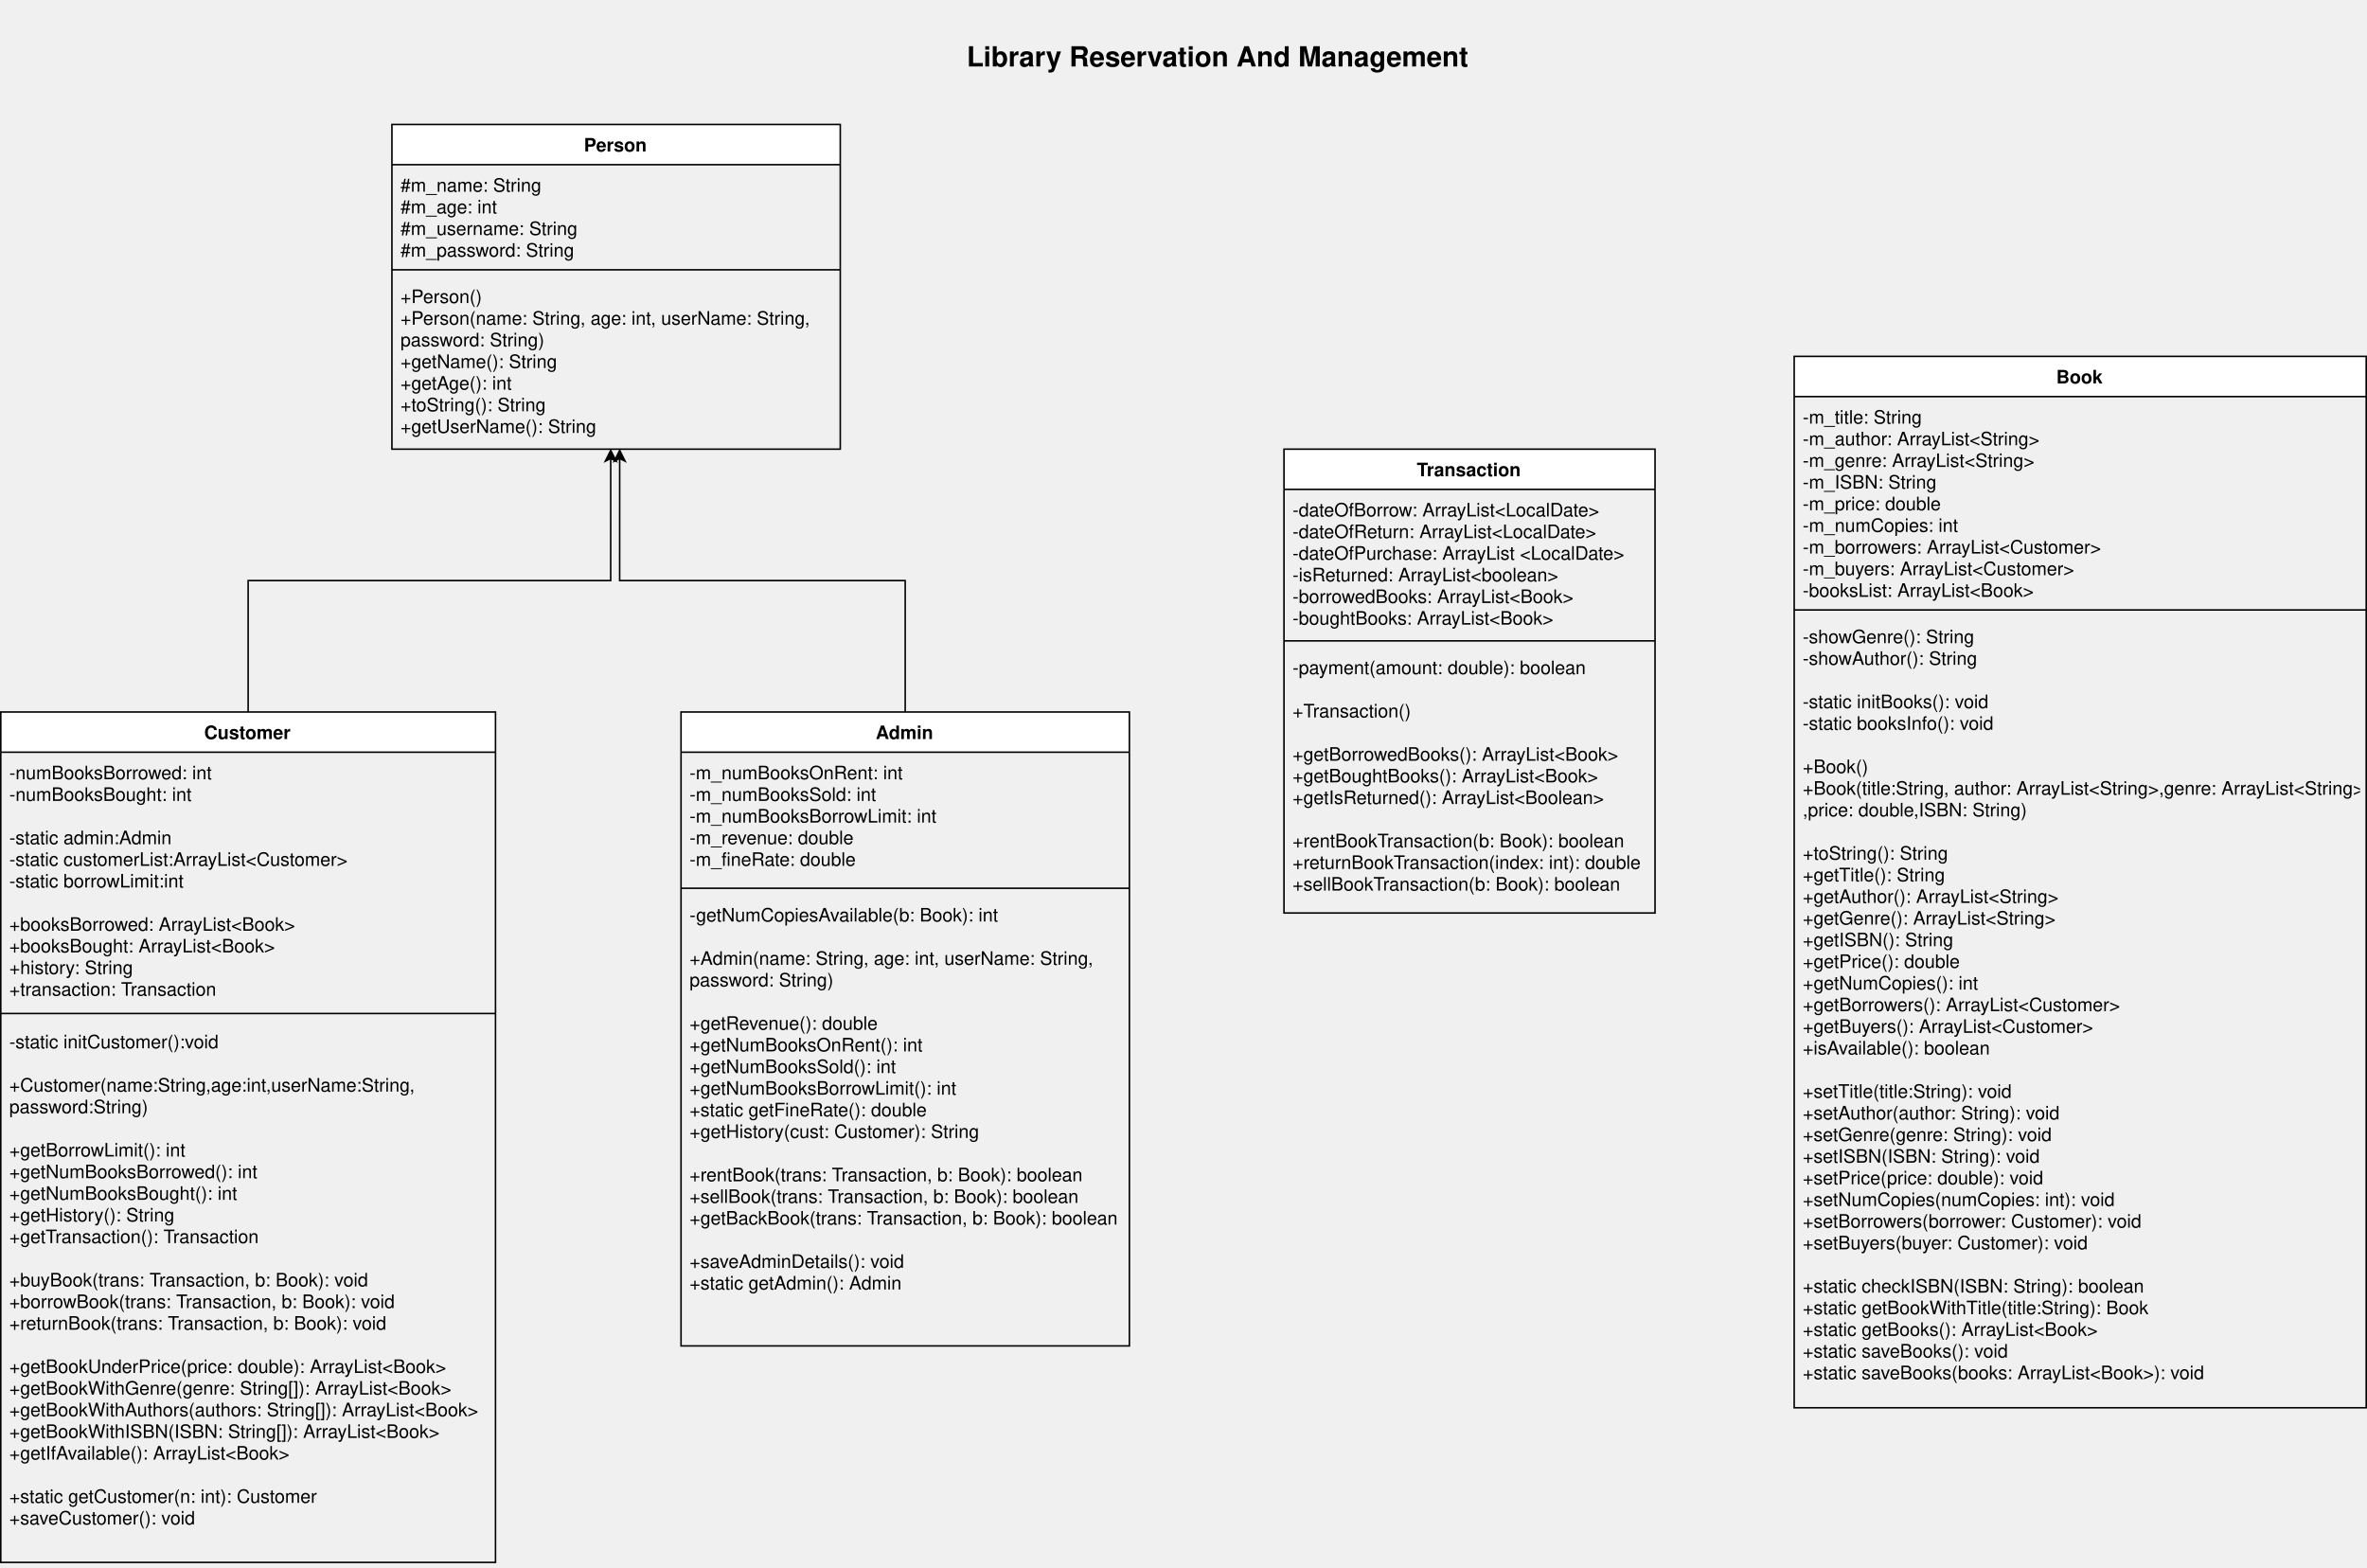
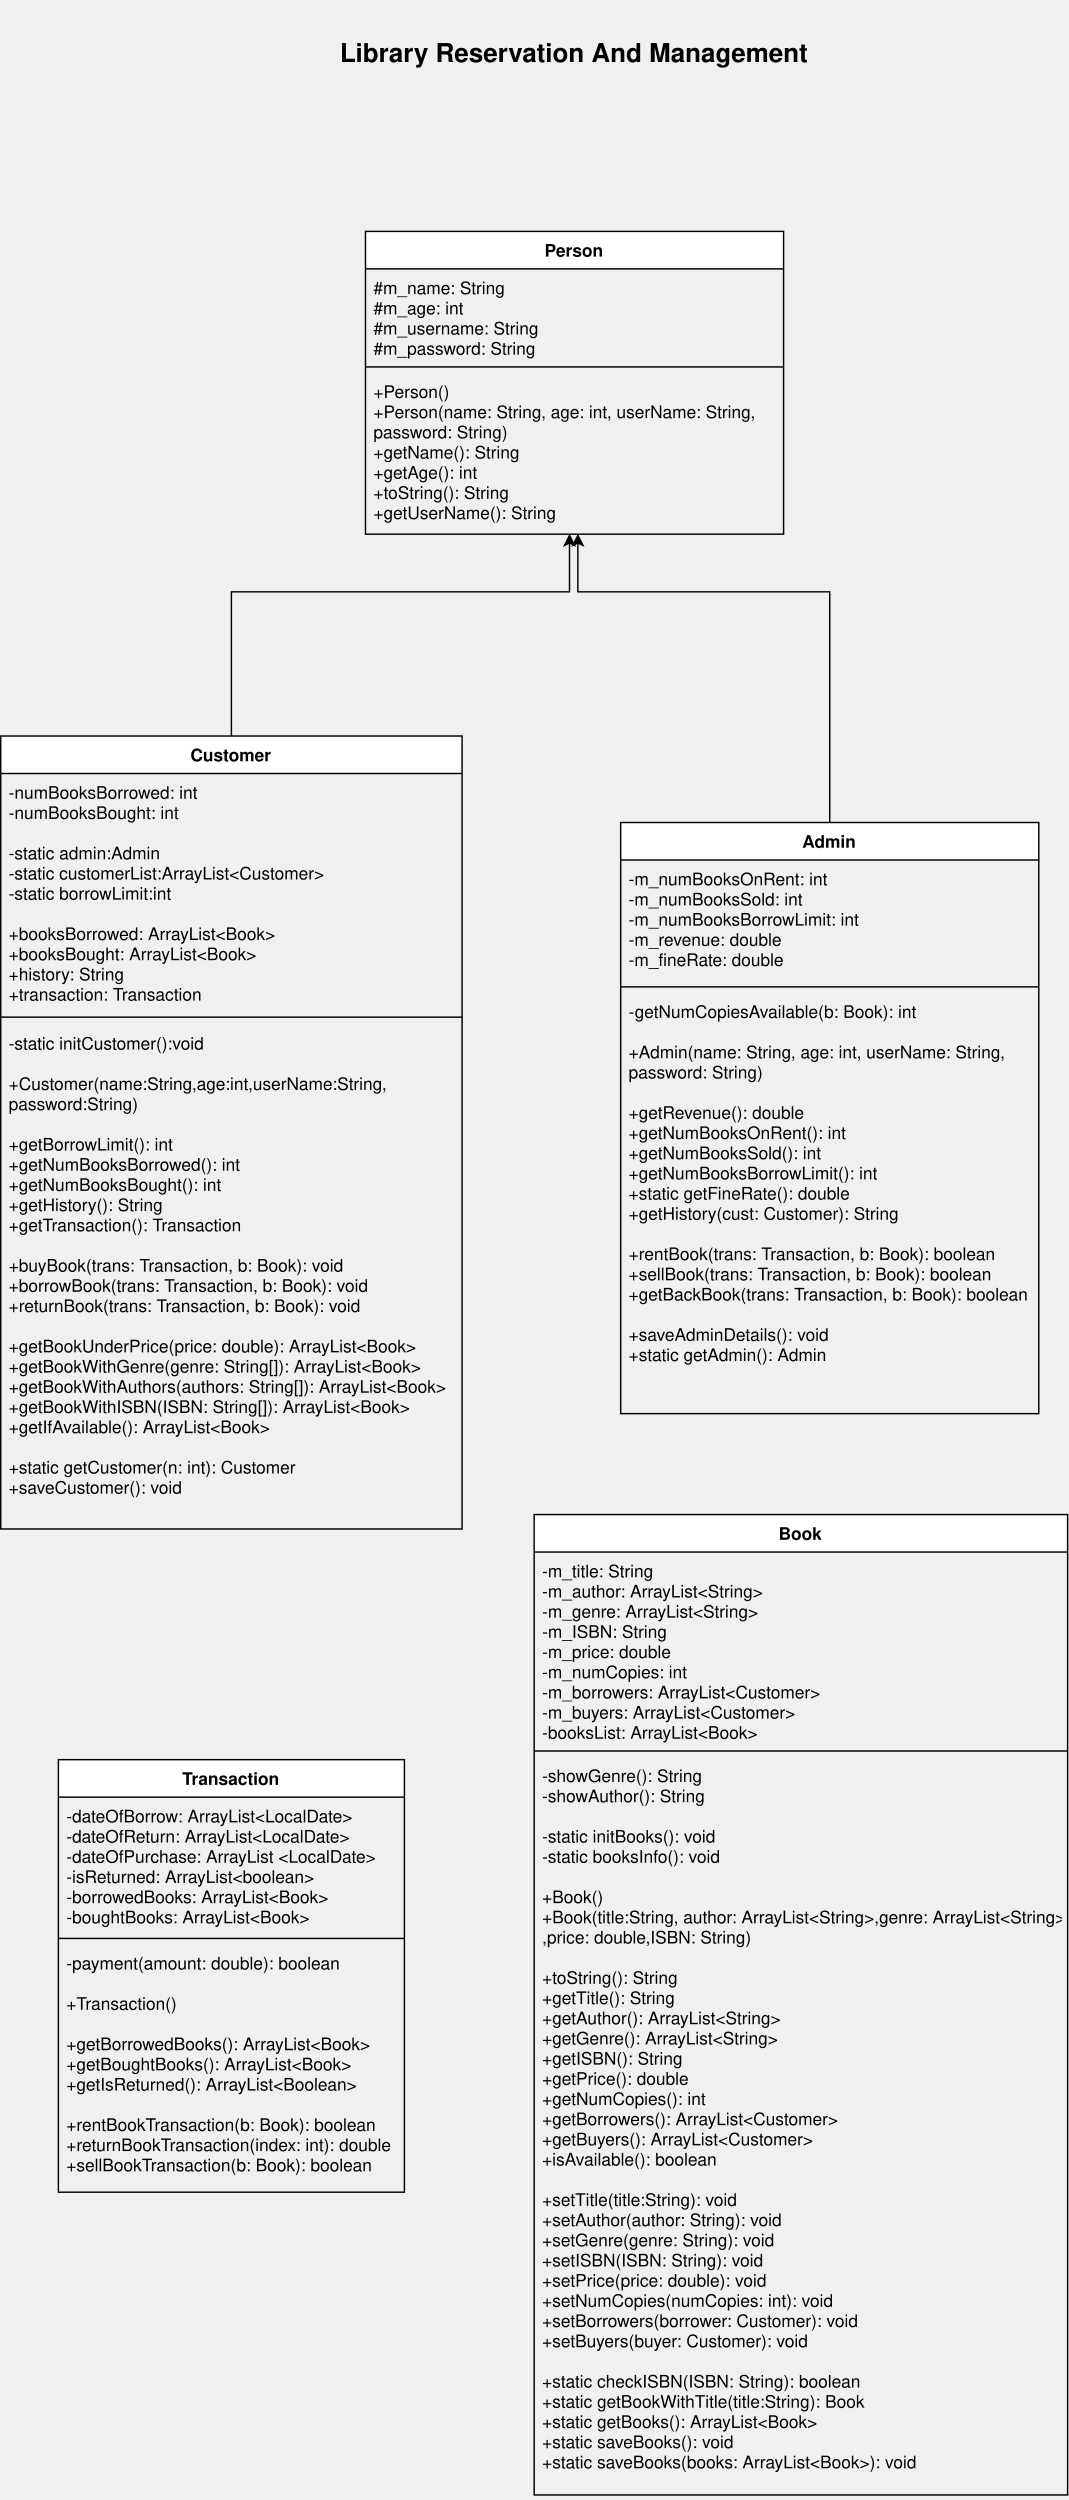
- <svg xmlns="http://www.w3.org/2000/svg" version="1.1" width="1531px" height="1014px" viewBox="-0.5 -0.5 1531 1014" content="&lt;mxfile host=&quot;app.diagrams.net&quot; modified=&quot;2021-07-31T06:14:04.309Z&quot; agent=&quot;5.0 (Windows NT 10.0; Win64; x64) AppleWebKit/537.36 (KHTML, like Gecko) Chrome/91.0.447.164 Safari/537.36 OPR/77.0.405.275&quot; etag=&quot;lp42QQUfABhqOAbSHaWi&quot; version=&quot;14.9.2&quot; type=&quot;github&quot;&gt;&lt;diagram id=&quot;TwtVOzRqLdbqkwflAEbh&quot; name=&quot;Page-1&quot;&gt;7Vxbc9u4Dv41nkkfsmNJvuXRdtJszibbTNxud/elQ1uMzUYSvRTlxP31C150p2TZlU975mimo1oQQFEECOAD2Pacuf92y9B280Bd7PXsvvvWc657tj2xx3AVhL0iDIa2IqwZcRXJSgkL8g1rYl9TI+LiMMfIKfU42eaJKxoEeMVzNMQYfc2zPVMv/9YtWuMSYbFCXpn6mbh8oz9r2E/pv2Ky3sRvtvr6iY9iZk0IN8ilrxmSc9Nz5oxSrn75b3PsibWL10XJva94mkyM4YA3EVhh92W3XAz/GM0e3Nnnp088sC/1KDvkRfqDHzELaaCnzPfxOoSvxPdQAHezZxrwhX5iwT3yyDqA3yuYCGZA2GHGCSzhVD/gdAvU1YZ47j3a00hMN+Ro9RLfzTaUkW8wLPL0mPCYcW0N9ijHsRCSQO4DleEQeB7jNbAKpAf0lmO8RyHXhBX1PLQNyTL5DB+xNQlmlHPqa6byEsfrBV+I3zIkveS3mPqYsz2w6KdO31Ei2v6vtDW8psaU0DYZQ0o2ANIGvE6GTnUMP7Saj1C5XVJ5z3b8LwHy4XYKTxackWDdg2W3HUstAzyX+0Q8JrAWhWdRiNkh+S0Kw1fK3DxPwcpgUbnUPqMveE49CuZ0HVBldsTzCqTY8jz8zCvtLtyiFbzrXvJcD1LKk15tQaIg++zJ7bkhrosDYTOUI46UgYjP2FL4dKmN4Qz+gH7m/V+GvSFMfA73VnoPfwQ743MawLcgIs0Hg/W9YmGBBsOq3Z2HrU1bl1jzJtY1GpzJuByDcRV07BGpO6Xj2KdaJynYB1V5ONXoR6Hw60urpHWnrHXHoGEPLbH3SEPCCRXjM8Vb0PyPUm5T1zE5k24HBt3OVLi4eJfb7jG17BPmYmI5TyIown/8buJNx5zbvWm/u552NfnegsbWmAsNgCKrfLhgma4TjmIYmHGqhA4M8UnrusjWRYJ2ncWkmbOwLPtM7mJY0il2IbXWt7AkG7qmAfJuUiosdBS42NXLnPLcU+nZhWP/ijnf68wQRZyK3JD7cd6I3wj/U4jD8qu7v/Rg4vf1W/ZmH98E8LlKaDCZxAQp98vV1TgmpMLyLicN/o7Aqonstz5xDGnEVrhm1XQAh/QX9sphZyyWtNYcGPYQJ7s8mmld16NSaJhHIeTRsCAdkGgHSMSIM8bR43I24NiGDT4cngtIjEtKvwwif0bpSwhbF6A3dk2hIsMUyVmaoknKDQoEGxDzd30CRjCdyr9NHCttc/dEaGc6ZQzt5W975AnjSG1ytOZVr1nKqd8Tn4gxKucFwWxZ/tLSK8WHGl6XSqdLcITsBrgoaLAyzkKkCUK0UmmsYPqYIVR8TxeA6/ztqPF+rYZixv1pnQ2LTTosdjbtWgYwZlbvubzvVdn7Jj6MBITHzk7m2TsKY1X5sYRTw7UEfymgplBaBqJ1+Oy/ithMcK2AqWZpzKqEZwLgFaJzM14Roeo4f1XB6ADsywSgmLNBTJoto72YxoUMaAYxUT1YKrrg0yOXzH2monorQzHMIxa0MVRJi/TlE8Af9sjICl9sxVVJujQCx/ju6DxBD/qZ8M0tDhi+WItrTk/SiX7XyNMIUBoLL5D6u+XR7xaz3y/EpaVx756nO0Q8EWgujh4gO1bibGHQ1IMm20SPnUk5s7Joh3P+ObGOLglrNwnrNwzTztlQ0qRf0urPXwcZ9n90HWQ8/J8shMTTzqRlGq92ZZBWyiCDq8N1EGOhc3C2THxcrn5d+l/iKseH4El+raEQkjIt5LGEWpZZri5h4mR4h4MolzLkGZ4B7T0hXuDoQk6de0k2dOs92Mm5cP+4XJjrgH9r6rWsH9yGHZfrOpcKsM3pluAwzW/LEKSunCnjVNey/Umuh1u2BWDzpLx/DCdK/j8P61VUalIAEKGpeVGhvgaRxUzvdTA6MOG4uiBq+3lIVV1vyKP1gJ+A1ZeUehgFhenD7mxrLAFxIe9qabgiuJR7+Rpz8AThRWUlI6sOtftjRGxMWbvM4LtDR8OmvH3VQlN+evOC/W/Oo7PchC//DNH7ZT80nPdUxY4OnbSCTqyk3h8ngwNDAWJsOpE3aQGeGFVePu8JUIAT7uEKBwqPVS2vojyWCJSaqP6XTIHxKLlShS/3tFQKLUEklfpUACNV/MVxbfKovjBIR/vTRGWHV/eiD5cZO2fLG/it72q/mvad5bQAw4xT7o7Cnk+71qihW20BhBlnXD4Lexlu6KvqslRlppJFtUtqumWGMyminyuT7IpcLnt6BbjugmdamfVlE0CZfb4z0OLwkMOAx8SE+UmB4GcAXv/XV3tuCLXzYnCuxqEVZ4D14MWWsDCyQweOc7vlCEuS0rnteKyw7DzWz041ag8ibpWc1IHoWZyhVE62JtHQQ8g05UR5Epa6ogdhZqzAvK+oBpuJMrOO5LBQReO6TsTYM64TqG+4G0VStZazzzq5VNNxVmqsaphllYplQtpMyoj2Vxu8eqlbI3PxI1MsiJvzNQagk9uaAapttbqBn4whihx1EdHMK6Njg5d2Lflzpm7lIogxdRu28S8T1uGf+MNv3uXmPx/dm79ddLd7mBqKILmyW1cLaaUWMpnkSyGO4SxGUh7JncXot1AKMSreUApxEccfnpVXrvAM9xQ0ei36pgaQr+Sf5Jmw0+UfI7baoLCcMPcbDUJCNYHKY+ipRzdUKdRhwFlD35iXFYcDm0t2rpQ3cEvf1Wk2bairFkocxhl3JY7zKdeyG7rLFkocxhkbShxbtPdF2xD5NIrPtORS5UOgIX8K+OCJZu2VTkgU5RCJczptgLvEq9bJV/hVcxcy+/0NG4XpceOsMAlcYUZ5wGFCoHHPsuGbOw/d8iY2dPxMm9gat5Ds3v5tO4+fh8unD3fzr1/f82+LS8uQ89yTJUNylk84xGyHVNrbnwaAdvoPKEBrLLZ5lTWUst5iWnzIcde7aaOxnVH3cvYq37YmcVgQvfm1PIVbmIh6SpmLWeFJhW0YsujKlHnk5FNmw1GjgTUsW8/4+IQZbtP/ekg+u03//ybn5l8=&lt;/diagram&gt;&lt;/mxfile&gt;" resource="https://app.diagrams.net/#Hashy-boy786%2FIT-Project%2Fmain%2FLibrary%2Fcontrol-flows%2FLibrary.svg">
+ <svg xmlns="http://www.w3.org/2000/svg" version="1.1" width="741px" height="1734px" viewBox="-0.5 -0.5 741 1734" content="&lt;mxfile host=&quot;app.diagrams.net&quot; modified=&quot;2021-07-31T06:19:57.784Z&quot; agent=&quot;5.0 (Windows NT 10.0; Win64; x64) AppleWebKit/537.36 (KHTML, like Gecko) Chrome/91.0.447.164 Safari/537.36 OPR/77.0.405.275&quot; etag=&quot;nkXL-F3Cg3zWv2DF5X5h&quot; version=&quot;14.9.2&quot; type=&quot;github&quot;&gt;&lt;diagram id=&quot;TwtVOzRqLdbqkwflAEbh&quot; name=&quot;Page-1&quot;&gt;7Rxrc9pI8te4yvngFJIQ4I+Anazv7I3LJJe9/ZIa0BgmljTcaIRNfv32PPQeCUHEba5OVSkFtbpbo+meficXzjx4+8jQdvNAPexf2APv7cK5ubDtiT2GqwDsFWDo2gqwZsRTICsDLMgPrIEDDY2Jh6MCIqfU52RbBK5oGOIVL8AQY/S1iPZM/eJbt2iNK4DFCvlV6Ffi8Y3+LHeQwX/DZL1J3mwN9JMAJcgaEG2QR19zIOf2wpkzSrn6FbzNsS/2LtkXRfeh5mm6MIZD3oZghb2X3XLh/ms0e/BmX5++8NC+0lx2yI/1Bz9iFtFQL5nvk32IXkngoxDuZs805Av9xIJ75JN1CL9XsBDMALDDjBPYwql+wOkWoKsN8b17tKexWG7E0eoluZttKCM/gC3yNU94zLjWBntUwFgISgAPAMpwBDiPyR5YJdADeisg3qOIa8CK+j7aRmSZfkaA2JqEM8o5DTRSdYuT/YIvxG85kN7yj5gGmLM9oOinzsBRJFr/U8V+zbTJvtawTU6TUkSkNXid8s6EDD+0nI+QuV2R+YXtBN9CFMDtFJ4sOCPh+gL23XYstQ/wXB4U8ZjAZpSexRFmh+i3KIpeKfOKOCU1g13lUvyMvuA59Sno001Ild4R3y+BEtXz8TOvVbxoi1bwrnuJczPMIE96twWIAu2zL8/nhngeDoXSUI44UhoiPmNL4dOlNNwZ/AH5zAfv3QsXFj6Heyu7hz8CnfE5DeFbEJH6g0H9XrFQQYNmNR7Pw+qWqNeonXaNhmdSLsegXCUZ+0TKTsk4MarWSQIOQFQ+ziT6WQj85sqqSN2pSt0xSNhHS+w/0ohwQgV/pnBLkv+7hHvd0nRMziTboUG2M+UvLt8VjnsCrdqEuVhYwZIIiLAfv5twM55z+2I66K+nXU22tySxNeZCAiDIOhsuUKbrFKPsBmacKqIDLL5oWZfRek/QrbGYtDMWlmWfyVy4FZliD2JrfQtbsqFrGiL/NoPCRsehhz29zRnOPZWWXRj275jzvQ4NUcypCA55kASO+I3wPwQ5bL+6+7dmJn7fvOVv9slNCJ+riIaTSQKQdO+vr8cJICOWdwVqsHcEdk2Ev82RY0RjtsINu6YdOMS/cFYOG2OxpY3qwLCPONkV0xmTrCXplDG0zyFoRc84P1J57pPwNo1Sk/RuVEpCSvjD4bAJH36oFWRal37K6Yo4qviteRxBlA/S6tOcbtIct6gG7qgaqji2wfq47rmynHFF6FdhHMwofYnArjD6ij2TH8shxXKVJleXYYMAQQfE+r2AgBJMp/JvE8ZK69w9EdKZSj2Xv+2RL5Qj08nRmte9ZimXfk8CInjUrgs87bL6pZVXig81vC6jzrbgCNoNYFFxYOuCAHCDYYRWKsYWSJ9zgJrv6aODJmcwan1e6/NE4/m0zpYoTvpE8WzStQyZolm857K+11Xrm9owEhKeGDuZBOwo8KqzYymmziXT5FBlkSqFzOWPffL4X00nTblkKeGbZT6rNncU2WfJO7fDFR6qCfM35YwO5KQ5B5RgtvBJs2W8F8u4lA7NQCZKG0sFF3iac0XdZ8qrd8KKYR6zsAtWFSnSly+Qm7FHRlb4ciuuitKjMRjGd0fHCZrpV8I3H3HI8OVaXAtykkb0pzhPY0ghWXSJ1N8dc79bzH6/FJeO+N49T3eI+MLRXB7NIM8rNbbANLOg6THRvHMhZ54W7XDBPqfa0Qdh3QZhg5Zu2jlbljQZVKT66xdp3MHfXaQZu/9TVZqR7R5XpXEbqzrnqdIke5qLGXUy3ddoOqnRDCdFqY7slv2k4dnShHG1NHcVfEtKMJ/CJ/m1hipNhrSQEx2NKLNC0cSEyfAOh3EhnikiPEMq+oR4CaP3h022Lz3QnXevJ+cqSoyrVcO+KtGZeK22sy/namCPq0WnK5VNzumW4CgLvqv5UVOtVfqpvtn9i1wPN7tLWdeTsv5JrlOx/8Wag/JKbaoTwjW1r3g0F0jyCd0H7YwOLDgpfYjGQzHfqy+GFEsJIT+hkLCk1McoLC0fTmdXvET+DXFXR+zKma88yzeYgyWILmvLLHlxqNOfpOvGkLWPDH7adbQcZ7CvOxhnmN6+4OCH8+gsN9HLf1z0YTmIDKOyqhLTZyfdZCd2MTvJJqnz1ZGxaZZx0kF6YhS5bcpOOOE+rjGg8FgVGmtqdylBpcMbfMtVP4+iq5QfC08rddpKiqRCn5rESFWmcVI4PappDdTx/jRS2X7WjfLDNdDe2PIWduunesOmc2c5HaRhxiX3Q8Tnk65lGs0xibeDJMy44uoU8VW0oa+qBVQXmUoU1ctpaOUZBmZEs1kG2TWxXH60BrDuwmdaG/XlA0AZfb4zwBL3UMgBj/EJ85Mcwa+QeP1fX+25wdXOy865Pg+tmZ7WzMv9aqFkh0a1C6flCE2S1IXjeCyxbIs2r051kQ9m3Co4aUqiZ0mEUrvYhkBDs5Bhyon0JKq0bA+mmYkAi7aiPtlMhZk3JIeJarrqTSTGhnYTQfM0gJEkE2s1+myiyySdRKXGqoaZVolYBqTtqIzZ/mqDVy9Ne2QufuSKBcnkQIMC6OC2gUG9rtZPF6Q8RJGjySOacaV3bPHSfl7gnKFbtQhiDN3cLv5Nxzr6A3/6p3+1+cdn7/ZPD93tHqaGIkih7NbXQjqphVyXSiH22NA4GZoGRQYdlEKMgjeUQjzE8adnZZVrLMM9BYneiL6pIclX9E9yYO10+seYrTYoqgbMg1ZMSKQWUDsjn1l0Q5VCTSrOWtrGIq2YXGxP2ZtS3sIs/VSn2XSgrjsocRhX3Jc4zidcyzTYYpJuByUO44oNJY4t2geibYgCGiczLYVQ+VDSUBxRPjhura3SCYGiZJEap9MY3KVWtYm+xq6au5D572/ZKMxmofPEJPSEGhUTDlMGmvQsW765t9AdH2JDx890iK1xB8Huxz9t5/Gru3z6dDf//v0D/7G4sgwxzz1ZMiRX+YQjzHZIhb2DaQjZzuABhWiNxTGv04ZK1FsOiw8Z7mYzbVS2M8perl7F29YkcQuiN7+WI8KlhainlHmYlZ7U6IYhiq4NmUE13heHXN2qExhablV/xseHzHCb/b9Nav41+8+vnNu/AA==&lt;/diagram&gt;&lt;/mxfile&gt;" resource="https://app.diagrams.net/#Hashy-boy786%2FIT-Project%2Fmain%2FLibrary%2Fcontrol-flows%2FLibrary.svg">
  <defs>
-     <clipPath id="mx-clip-257-111-282-64-0">
-       <rect x="257" y="111" width="282" height="64" />
-     </clipPath>
-     <clipPath id="mx-clip-257-183-282-112-0">
-       <rect x="257" y="183" width="282" height="112" />
-     </clipPath>
-     <clipPath id="mx-clip-4-491-312-164-0">
-       <rect x="4" y="491" width="312" height="164" />
-     </clipPath>
-     <clipPath id="mx-clip-4-665-312-350-0">
-       <rect x="4" y="665" width="312" height="350" />
-     </clipPath>
-     <clipPath id="mx-clip-444-491-282-84-0">
-       <rect x="444" y="491" width="282" height="84" />
-     </clipPath>
-     <clipPath id="mx-clip-444-583-282-292-0">
-       <rect x="444" y="583" width="282" height="292" />
-     </clipPath>
-     <clipPath id="mx-clip-1164-261-362-134-0">
-       <rect x="1164" y="261" width="362" height="134" />
-     </clipPath>
-     <clipPath id="mx-clip-1164-403-362-512-0">
-       <rect x="1164" y="403" width="362" height="512" />
-     </clipPath>
-     <clipPath id="mx-clip-834-321-232-94-0">
-       <rect x="834" y="321" width="232" height="94" />
-     </clipPath>
-     <clipPath id="mx-clip-834-423-232-172-0">
-       <rect x="834" y="423" width="232" height="172" />
+     <clipPath id="mx-clip-257-191-282-64-0">
+       <rect x="257" y="191" width="282" height="64" />
+     </clipPath>
+     <clipPath id="mx-clip-257-263-282-112-0">
+       <rect x="257" y="263" width="282" height="112" />
+     </clipPath>
+     <clipPath id="mx-clip-4-541-312-164-0">
+       <rect x="4" y="541" width="312" height="164" />
+     </clipPath>
+     <clipPath id="mx-clip-4-715-312-350-0">
+       <rect x="4" y="715" width="312" height="350" />
+     </clipPath>
+     <clipPath id="mx-clip-434-601-282-84-0">
+       <rect x="434" y="601" width="282" height="84" />
+     </clipPath>
+     <clipPath id="mx-clip-434-693-282-292-0">
+       <rect x="434" y="693" width="282" height="292" />
+     </clipPath>
+     <clipPath id="mx-clip-374-1081-362-134-0">
+       <rect x="374" y="1081" width="362" height="134" />
+     </clipPath>
+     <clipPath id="mx-clip-374-1223-362-512-0">
+       <rect x="374" y="1223" width="362" height="512" />
+     </clipPath>
+     <clipPath id="mx-clip-44-1251-232-94-0">
+       <rect x="44" y="1251" width="232" height="94" />
+     </clipPath>
+     <clipPath id="mx-clip-44-1353-232-172-0">
+       <rect x="44" y="1353" width="232" height="172" />
    </clipPath>
  </defs>
  <g>
-     <path d="M 253 106 L 253 80 L 543 80 L 543 106" fill="#ffffff" stroke="#000000" stroke-miterlimit="10" pointer-events="all" />
-     <path d="M 253 106 L 253 290 L 543 290 L 543 106" fill="none" stroke="#000000" stroke-miterlimit="10" pointer-events="none" />
-     <path d="M 253 106 L 543 106" fill="none" stroke="#000000" stroke-miterlimit="10" pointer-events="none" />
-     <g fill="#000000" font-family="Helvetica" font-weight="bold" pointer-events="none" text-anchor="middle" font-size="12px">
-       <text x="397.5" y="97.5">Person</text>
-     </g>
-     <g fill="#000000" font-family="Helvetica" pointer-events="none" clip-path="url(#mx-clip-257-111-282-64-0)" font-size="12px">
-       <text x="258.5" y="123.5">#m_name: String</text>
-       <text x="258.5" y="137.5">#m_age: int</text>
-       <text x="258.5" y="151.5">#m_username: String</text>
-       <text x="258.5" y="165.5">#m_password: String</text>
-     </g>
-     <path d="M 253 174 L 543 174" fill="none" stroke="#000000" stroke-miterlimit="10" pointer-events="none" />
-     <g fill="#000000" font-family="Helvetica" pointer-events="none" clip-path="url(#mx-clip-257-183-282-112-0)" font-size="12px">
-       <text x="258.5" y="195.5">+Person()</text>
-       <text x="258.5" y="209.5">+Person(name: String, age: int, userName: String,</text>
-       <text x="258.5" y="223.5">                                                     password: String)</text>
-       <text x="258.5" y="237.5">+getName(): String</text>
-       <text x="258.5" y="251.5">+getAge(): int</text>
-       <text x="258.5" y="265.5">+toString(): String</text>
-       <text x="258.5" y="279.5">+getUserName(): String</text>
-     </g>
-     <path d="M 160 460 L 160 375 L 394.5 375 L 394.52 296.03" fill="none" stroke="#000000" stroke-miterlimit="10" pointer-events="none" />
-     <path d="M 394.52 290.78 L 398.02 297.78 L 394.52 296.03 L 391.02 297.78 Z" fill="#000000" stroke="#000000" stroke-miterlimit="10" pointer-events="none" />
-     <path d="M 0 486 L 0 460 L 320 460 L 320 486" fill="#ffffff" stroke="#000000" stroke-miterlimit="10" pointer-events="none" />
-     <path d="M 0 486 L 0 1010 L 320 1010 L 320 486" fill="none" stroke="#000000" stroke-miterlimit="10" pointer-events="none" />
-     <path d="M 0 486 L 320 486" fill="none" stroke="#000000" stroke-miterlimit="10" pointer-events="none" />
-     <g fill="#000000" font-family="Helvetica" font-weight="bold" pointer-events="none" text-anchor="middle" font-size="12px">
-       <text x="159.5" y="477.5">Customer</text>
-     </g>
-     <g fill="#000000" font-family="Helvetica" pointer-events="none" clip-path="url(#mx-clip-4-491-312-164-0)" font-size="12px">
-       <text x="5.5" y="503.5">-numBooksBorrowed: int</text>
-       <text x="5.5" y="517.5">-numBooksBought: int</text>
-       <text x="5.5" y="545.5">-static admin:Admin</text>
-       <text x="5.5" y="559.5">-static customerList:ArrayList&lt;Customer&gt;</text>
-       <text x="5.5" y="573.5">-static borrowLimit:int</text>
-       <text x="5.5" y="601.5">+booksBorrowed: ArrayList&lt;Book&gt;</text>
-       <text x="5.5" y="615.5">+booksBought: ArrayList&lt;Book&gt;</text>
-       <text x="5.5" y="629.5">+history: String</text>
-       <text x="5.5" y="643.5">+transaction: Transaction</text>
-     </g>
-     <path d="M 0 655 L 320 655" fill="none" stroke="#000000" stroke-miterlimit="10" pointer-events="none" />
-     <g fill="#000000" font-family="Helvetica" pointer-events="none" clip-path="url(#mx-clip-4-665-312-350-0)" font-size="12px">
-       <text x="5.5" y="677.5">-static initCustomer():void</text>
-       <text x="5.5" y="705.5">+Customer(name:String,age:int,userName:String,</text>
-       <text x="5.5" y="719.5">                                                        password:String)</text>
-       <text x="5.5" y="747.5">+getBorrowLimit(): int</text>
-       <text x="5.5" y="761.5">+getNumBooksBorrowed(): int</text>
-       <text x="5.5" y="775.5">+getNumBooksBought(): int</text>
-       <text x="5.5" y="789.5">+getHistory(): String</text>
-       <text x="5.5" y="803.5">+getTransaction(): Transaction</text>
-       <text x="5.5" y="831.5">+buyBook(trans: Transaction, b: Book): void</text>
-       <text x="5.5" y="845.5">+borrowBook(trans: Transaction, b: Book): void</text>
-       <text x="5.5" y="859.5">+returnBook(trans: Transaction, b: Book): void</text>
-       <text x="5.5" y="887.5">+getBookUnderPrice(price: double): ArrayList&lt;Book&gt;</text>
-       <text x="5.5" y="901.5">+getBookWithGenre(genre: String[]): ArrayList&lt;Book&gt;</text>
-       <text x="5.5" y="915.5">+getBookWithAuthors(authors: String[]): ArrayList&lt;Book&gt;</text>
-       <text x="5.5" y="929.5">+getBookWithISBN(ISBN: String[]): ArrayList&lt;Book&gt;</text>
-       <text x="5.5" y="943.5">+getIfAvailable(): ArrayList&lt;Book&gt;</text>
-       <text x="5.5" y="971.5">+static getCustomer(n: int): Customer</text>
-       <text x="5.5" y="985.5">+saveCustomer(): void</text>
-     </g>
-     <path d="M 585 460 L 585 375 L 400.3 375 L 400.32 296.03" fill="none" stroke="#000000" stroke-miterlimit="10" pointer-events="none" />
-     <path d="M 400.32 290.78 L 403.82 297.78 L 400.32 296.03 L 396.82 297.78 Z" fill="#000000" stroke="#000000" stroke-miterlimit="10" pointer-events="none" />
-     <path d="M 440 486 L 440 460 L 730 460 L 730 486" fill="#ffffff" stroke="#000000" stroke-miterlimit="10" pointer-events="none" />
-     <path d="M 440 486 L 440 870 L 730 870 L 730 486" fill="none" stroke="#000000" stroke-miterlimit="10" pointer-events="none" />
-     <path d="M 440 486 L 730 486" fill="none" stroke="#000000" stroke-miterlimit="10" pointer-events="none" />
-     <g fill="#000000" font-family="Helvetica" font-weight="bold" pointer-events="none" text-anchor="middle" font-size="12px">
-       <text x="584.5" y="477.5">Admin</text>
-     </g>
-     <g fill="#000000" font-family="Helvetica" pointer-events="none" clip-path="url(#mx-clip-444-491-282-84-0)" font-size="12px">
-       <text x="445.5" y="503.5">-m_numBooksOnRent: int</text>
-       <text x="445.5" y="517.5">-m_numBooksSold: int</text>
-       <text x="445.5" y="531.5">-m_numBooksBorrowLimit: int</text>
-       <text x="445.5" y="545.5">-m_revenue: double</text>
-       <text x="445.5" y="559.5">-m_fineRate: double</text>
-     </g>
-     <path d="M 440 574 L 730 574" fill="none" stroke="#000000" stroke-miterlimit="10" pointer-events="none" />
-     <g fill="#000000" font-family="Helvetica" pointer-events="none" clip-path="url(#mx-clip-444-583-282-292-0)" font-size="12px">
-       <text x="445.5" y="595.5">-getNumCopiesAvailable(b: Book): int</text>
-       <text x="445.5" y="623.5">+Admin(name: String, age: int, userName: String,</text>
-       <text x="445.5" y="637.5">                                                     password: String)</text>
-       <text x="445.5" y="665.5">+getRevenue(): double</text>
-       <text x="445.5" y="679.5">+getNumBooksOnRent(): int</text>
-       <text x="445.5" y="693.5">+getNumBooksSold(): int</text>
-       <text x="445.5" y="707.5">+getNumBooksBorrowLimit(): int</text>
-       <text x="445.5" y="721.5">+static getFineRate(): double</text>
-       <text x="445.5" y="735.5">+getHistory(cust: Customer): String</text>
-       <text x="445.5" y="763.5">+rentBook(trans: Transaction, b: Book): boolean</text>
-       <text x="445.5" y="777.5">+sellBook(trans: Transaction, b: Book): boolean</text>
-       <text x="445.5" y="791.5">+getBackBook(trans: Transaction, b: Book): boolean</text>
-       <text x="445.5" y="819.5">+saveAdminDetails(): void</text>
-       <text x="445.5" y="833.5">+static getAdmin(): Admin</text>
-     </g>
-     <path d="M 1160 256 L 1160 230 L 1530 230 L 1530 256" fill="#ffffff" stroke="#000000" stroke-miterlimit="10" pointer-events="none" />
-     <path d="M 1160 256 L 1160 910 L 1530 910 L 1530 256" fill="none" stroke="#000000" stroke-miterlimit="10" pointer-events="none" />
-     <path d="M 1160 256 L 1530 256" fill="none" stroke="#000000" stroke-miterlimit="10" pointer-events="none" />
-     <g fill="#000000" font-family="Helvetica" font-weight="bold" pointer-events="none" text-anchor="middle" font-size="12px">
-       <text x="1344.5" y="247.5">Book</text>
-     </g>
-     <g fill="#000000" font-family="Helvetica" pointer-events="none" clip-path="url(#mx-clip-1164-261-362-134-0)" font-size="12px">
-       <text x="1165.5" y="273.5">-m_title: String</text>
-       <text x="1165.5" y="287.5">-m_author: ArrayList&lt;String&gt;</text>
-       <text x="1165.5" y="301.5">-m_genre: ArrayList&lt;String&gt;</text>
-       <text x="1165.5" y="315.5">-m_ISBN: String</text>
-       <text x="1165.5" y="329.5">-m_price: double</text>
-       <text x="1165.5" y="343.5">-m_numCopies: int</text>
-       <text x="1165.5" y="357.5">-m_borrowers: ArrayList&lt;Customer&gt;</text>
-       <text x="1165.5" y="371.5">-m_buyers: ArrayList&lt;Customer&gt;</text>
-       <text x="1165.5" y="385.5">-booksList: ArrayList&lt;Book&gt;</text>
-     </g>
-     <path d="M 1160 394 L 1530 394" fill="none" stroke="#000000" stroke-miterlimit="10" pointer-events="none" />
-     <g fill="#000000" font-family="Helvetica" pointer-events="none" clip-path="url(#mx-clip-1164-403-362-512-0)" font-size="12px">
-       <text x="1165.5" y="415.5">-showGenre(): String</text>
-       <text x="1165.5" y="429.5">-showAuthor(): String</text>
-       <text x="1165.5" y="457.5">-static initBooks(): void</text>
-       <text x="1165.5" y="471.5">-static booksInfo(): void</text>
-       <text x="1165.5" y="499.5">+Book()</text>
-       <text x="1165.5" y="513.5">+Book(title:String, author: ArrayList&lt;String&gt;,genre: ArrayList&lt;String&gt;</text>
-       <text x="1165.5" y="527.5">                                                                ,price: double,ISBN: String)</text>
-       <text x="1165.5" y="555.5">+toString(): String </text>
-       <text x="1165.5" y="569.5">+getTitle(): String</text>
-       <text x="1165.5" y="583.5">+getAuthor(): ArrayList&lt;String&gt;</text>
-       <text x="1165.5" y="597.5">+getGenre(): ArrayList&lt;String&gt;</text>
-       <text x="1165.5" y="611.5">+getISBN(): String</text>
-       <text x="1165.5" y="625.5">+getPrice(): double</text>
-       <text x="1165.5" y="639.5">+getNumCopies(): int</text>
-       <text x="1165.5" y="653.5">+getBorrowers(): ArrayList&lt;Customer&gt;</text>
-       <text x="1165.5" y="667.5">+getBuyers(): ArrayList&lt;Customer&gt;</text>
-       <text x="1165.5" y="681.5">+isAvailable(): boolean</text>
-       <text x="1165.5" y="709.5">+setTitle(title:String): void</text>
-       <text x="1165.5" y="723.5">+setAuthor(author: String): void</text>
-       <text x="1165.5" y="737.5">+setGenre(genre: String): void</text>
-       <text x="1165.5" y="751.5">+setISBN(ISBN: String): void</text>
-       <text x="1165.5" y="765.5">+setPrice(price: double): void</text>
-       <text x="1165.5" y="779.5">+setNumCopies(numCopies: int): void</text>
-       <text x="1165.5" y="793.5">+setBorrowers(borrower: Customer): void</text>
-       <text x="1165.5" y="807.5">+setBuyers(buyer: Customer): void</text>
-       <text x="1165.5" y="835.5">+static checkISBN(ISBN: String): boolean</text>
-       <text x="1165.5" y="849.5">+static getBookWithTitle(title:String): Book</text>
-       <text x="1165.5" y="863.5">+static getBooks(): ArrayList&lt;Book&gt;</text>
-       <text x="1165.5" y="877.5">+static saveBooks(): void</text>
-       <text x="1165.5" y="891.5">+static saveBooks(books: ArrayList&lt;Book&gt;): void</text>
-     </g>
-     <path d="M 830 316 L 830 290 L 1070 290 L 1070 316" fill="#ffffff" stroke="#000000" stroke-miterlimit="10" pointer-events="none" />
-     <path d="M 830 316 L 830 590 L 1070 590 L 1070 316" fill="none" stroke="#000000" stroke-miterlimit="10" pointer-events="none" />
-     <path d="M 830 316 L 1070 316" fill="none" stroke="#000000" stroke-miterlimit="10" pointer-events="none" />
-     <g fill="#000000" font-family="Helvetica" font-weight="bold" pointer-events="none" text-anchor="middle" font-size="12px">
-       <text x="949.5" y="307.5">Transaction</text>
-     </g>
-     <g fill="#000000" font-family="Helvetica" pointer-events="none" clip-path="url(#mx-clip-834-321-232-94-0)" font-size="12px">
-       <text x="835.5" y="333.5">-dateOfBorrow: ArrayList&lt;LocalDate&gt;</text>
-       <text x="835.5" y="347.5">-dateOfReturn: ArrayList&lt;LocalDate&gt;</text>
-       <text x="835.5" y="361.5">-dateOfPurchase: ArrayList &lt;LocalDate&gt;</text>
-       <text x="835.5" y="375.5">-isReturned: ArrayList&lt;boolean&gt;</text>
-       <text x="835.5" y="389.5">-borrowedBooks: ArrayList&lt;Book&gt;</text>
-       <text x="835.5" y="403.5">-boughtBooks: ArrayList&lt;Book&gt;</text>
-     </g>
-     <path d="M 830 414 L 1070 414" fill="none" stroke="#000000" stroke-miterlimit="10" pointer-events="none" />
-     <g fill="#000000" font-family="Helvetica" pointer-events="none" clip-path="url(#mx-clip-834-423-232-172-0)" font-size="12px">
-       <text x="835.5" y="435.5">-payment(amount: double): boolean</text>
-       <text x="835.5" y="463.5">+Transaction()</text>
-       <text x="835.5" y="491.5">+getBorrowedBooks(): ArrayList&lt;Book&gt;</text>
-       <text x="835.5" y="505.5">+getBoughtBooks(): ArrayList&lt;Book&gt;</text>
-       <text x="835.5" y="519.5">+getIsReturned(): ArrayList&lt;Boolean&gt;</text>
-       <text x="835.5" y="547.5">+rentBookTransaction(b: Book): boolean</text>
-       <text x="835.5" y="561.5">+returnBookTransaction(index: int): double</text>
-       <text x="835.5" y="575.5">+sellBookTransaction(b: Book): boolean</text>
+     <path d="M 253 186 L 253 160 L 543 160 L 543 186" fill="#ffffff" stroke="#000000" stroke-miterlimit="10" pointer-events="all" />
+     <path d="M 253 186 L 253 370 L 543 370 L 543 186" fill="none" stroke="#000000" stroke-miterlimit="10" pointer-events="none" />
+     <path d="M 253 186 L 543 186" fill="none" stroke="#000000" stroke-miterlimit="10" pointer-events="none" />
+     <g fill="#000000" font-family="Helvetica" font-weight="bold" pointer-events="none" text-anchor="middle" font-size="12px">
+       <text x="397.5" y="177.5">Person</text>
+     </g>
+     <g fill="#000000" font-family="Helvetica" pointer-events="none" clip-path="url(#mx-clip-257-191-282-64-0)" font-size="12px">
+       <text x="258.5" y="203.5">#m_name: String</text>
+       <text x="258.5" y="217.5">#m_age: int</text>
+       <text x="258.5" y="231.5">#m_username: String</text>
+       <text x="258.5" y="245.5">#m_password: String</text>
+     </g>
+     <path d="M 253 254 L 543 254" fill="none" stroke="#000000" stroke-miterlimit="10" pointer-events="none" />
+     <g fill="#000000" font-family="Helvetica" pointer-events="none" clip-path="url(#mx-clip-257-263-282-112-0)" font-size="12px">
+       <text x="258.5" y="275.5">+Person()</text>
+       <text x="258.5" y="289.5">+Person(name: String, age: int, userName: String,</text>
+       <text x="258.5" y="303.5">                                                     password: String)</text>
+       <text x="258.5" y="317.5">+getName(): String</text>
+       <text x="258.5" y="331.5">+getAge(): int</text>
+       <text x="258.5" y="345.5">+toString(): String</text>
+       <text x="258.5" y="359.5">+getUserName(): String</text>
+     </g>
+     <path d="M 160 510 L 160 410 L 394.5 410 L 394.52 376.03" fill="none" stroke="#000000" stroke-miterlimit="10" pointer-events="none" />
+     <path d="M 394.52 370.78 L 398.02 377.78 L 394.52 376.03 L 391.02 377.78 Z" fill="#000000" stroke="#000000" stroke-miterlimit="10" pointer-events="none" />
+     <path d="M 0 536 L 0 510 L 320 510 L 320 536" fill="#ffffff" stroke="#000000" stroke-miterlimit="10" pointer-events="none" />
+     <path d="M 0 536 L 0 1060 L 320 1060 L 320 536" fill="none" stroke="#000000" stroke-miterlimit="10" pointer-events="none" />
+     <path d="M 0 536 L 320 536" fill="none" stroke="#000000" stroke-miterlimit="10" pointer-events="none" />
+     <g fill="#000000" font-family="Helvetica" font-weight="bold" pointer-events="none" text-anchor="middle" font-size="12px">
+       <text x="159.5" y="527.5">Customer</text>
+     </g>
+     <g fill="#000000" font-family="Helvetica" pointer-events="none" clip-path="url(#mx-clip-4-541-312-164-0)" font-size="12px">
+       <text x="5.5" y="553.5">-numBooksBorrowed: int</text>
+       <text x="5.5" y="567.5">-numBooksBought: int</text>
+       <text x="5.5" y="595.5">-static admin:Admin</text>
+       <text x="5.5" y="609.5">-static customerList:ArrayList&lt;Customer&gt;</text>
+       <text x="5.5" y="623.5">-static borrowLimit:int</text>
+       <text x="5.5" y="651.5">+booksBorrowed: ArrayList&lt;Book&gt;</text>
+       <text x="5.5" y="665.5">+booksBought: ArrayList&lt;Book&gt;</text>
+       <text x="5.5" y="679.5">+history: String</text>
+       <text x="5.5" y="693.5">+transaction: Transaction</text>
+     </g>
+     <path d="M 0 705 L 320 705" fill="none" stroke="#000000" stroke-miterlimit="10" pointer-events="none" />
+     <g fill="#000000" font-family="Helvetica" pointer-events="none" clip-path="url(#mx-clip-4-715-312-350-0)" font-size="12px">
+       <text x="5.5" y="727.5">-static initCustomer():void</text>
+       <text x="5.5" y="755.5">+Customer(name:String,age:int,userName:String,</text>
+       <text x="5.5" y="769.5">                                                        password:String)</text>
+       <text x="5.5" y="797.5">+getBorrowLimit(): int</text>
+       <text x="5.5" y="811.5">+getNumBooksBorrowed(): int</text>
+       <text x="5.5" y="825.5">+getNumBooksBought(): int</text>
+       <text x="5.5" y="839.5">+getHistory(): String</text>
+       <text x="5.5" y="853.5">+getTransaction(): Transaction</text>
+       <text x="5.5" y="881.5">+buyBook(trans: Transaction, b: Book): void</text>
+       <text x="5.5" y="895.5">+borrowBook(trans: Transaction, b: Book): void</text>
+       <text x="5.5" y="909.5">+returnBook(trans: Transaction, b: Book): void</text>
+       <text x="5.5" y="937.5">+getBookUnderPrice(price: double): ArrayList&lt;Book&gt;</text>
+       <text x="5.5" y="951.5">+getBookWithGenre(genre: String[]): ArrayList&lt;Book&gt;</text>
+       <text x="5.5" y="965.5">+getBookWithAuthors(authors: String[]): ArrayList&lt;Book&gt;</text>
+       <text x="5.5" y="979.5">+getBookWithISBN(ISBN: String[]): ArrayList&lt;Book&gt;</text>
+       <text x="5.5" y="993.5">+getIfAvailable(): ArrayList&lt;Book&gt;</text>
+       <text x="5.5" y="1021.5">+static getCustomer(n: int): Customer</text>
+       <text x="5.5" y="1035.5">+saveCustomer(): void</text>
+     </g>
+     <path d="M 575 570 L 575 410 L 400.3 410 L 400.32 376.03" fill="none" stroke="#000000" stroke-miterlimit="10" pointer-events="none" />
+     <path d="M 400.32 370.78 L 403.82 377.78 L 400.32 376.03 L 396.82 377.78 Z" fill="#000000" stroke="#000000" stroke-miterlimit="10" pointer-events="none" />
+     <path d="M 430 596 L 430 570 L 720 570 L 720 596" fill="#ffffff" stroke="#000000" stroke-miterlimit="10" pointer-events="none" />
+     <path d="M 430 596 L 430 980 L 720 980 L 720 596" fill="none" stroke="#000000" stroke-miterlimit="10" pointer-events="none" />
+     <path d="M 430 596 L 720 596" fill="none" stroke="#000000" stroke-miterlimit="10" pointer-events="none" />
+     <g fill="#000000" font-family="Helvetica" font-weight="bold" pointer-events="none" text-anchor="middle" font-size="12px">
+       <text x="574.5" y="587.5">Admin</text>
+     </g>
+     <g fill="#000000" font-family="Helvetica" pointer-events="none" clip-path="url(#mx-clip-434-601-282-84-0)" font-size="12px">
+       <text x="435.5" y="613.5">-m_numBooksOnRent: int</text>
+       <text x="435.5" y="627.5">-m_numBooksSold: int</text>
+       <text x="435.5" y="641.5">-m_numBooksBorrowLimit: int</text>
+       <text x="435.5" y="655.5">-m_revenue: double</text>
+       <text x="435.5" y="669.5">-m_fineRate: double</text>
+     </g>
+     <path d="M 430 684 L 720 684" fill="none" stroke="#000000" stroke-miterlimit="10" pointer-events="none" />
+     <g fill="#000000" font-family="Helvetica" pointer-events="none" clip-path="url(#mx-clip-434-693-282-292-0)" font-size="12px">
+       <text x="435.5" y="705.5">-getNumCopiesAvailable(b: Book): int</text>
+       <text x="435.5" y="733.5">+Admin(name: String, age: int, userName: String,</text>
+       <text x="435.5" y="747.5">                                                     password: String)</text>
+       <text x="435.5" y="775.5">+getRevenue(): double</text>
+       <text x="435.5" y="789.5">+getNumBooksOnRent(): int</text>
+       <text x="435.5" y="803.5">+getNumBooksSold(): int</text>
+       <text x="435.5" y="817.5">+getNumBooksBorrowLimit(): int</text>
+       <text x="435.5" y="831.5">+static getFineRate(): double</text>
+       <text x="435.5" y="845.5">+getHistory(cust: Customer): String</text>
+       <text x="435.5" y="873.5">+rentBook(trans: Transaction, b: Book): boolean</text>
+       <text x="435.5" y="887.5">+sellBook(trans: Transaction, b: Book): boolean</text>
+       <text x="435.5" y="901.5">+getBackBook(trans: Transaction, b: Book): boolean</text>
+       <text x="435.5" y="929.5">+saveAdminDetails(): void</text>
+       <text x="435.5" y="943.5">+static getAdmin(): Admin</text>
+     </g>
+     <path d="M 370 1076 L 370 1050 L 740 1050 L 740 1076" fill="#ffffff" stroke="#000000" stroke-miterlimit="10" pointer-events="none" />
+     <path d="M 370 1076 L 370 1730 L 740 1730 L 740 1076" fill="none" stroke="#000000" stroke-miterlimit="10" pointer-events="none" />
+     <path d="M 370 1076 L 740 1076" fill="none" stroke="#000000" stroke-miterlimit="10" pointer-events="none" />
+     <g fill="#000000" font-family="Helvetica" font-weight="bold" pointer-events="none" text-anchor="middle" font-size="12px">
+       <text x="554.5" y="1067.5">Book</text>
+     </g>
+     <g fill="#000000" font-family="Helvetica" pointer-events="none" clip-path="url(#mx-clip-374-1081-362-134-0)" font-size="12px">
+       <text x="375.5" y="1093.5">-m_title: String</text>
+       <text x="375.5" y="1107.5">-m_author: ArrayList&lt;String&gt;</text>
+       <text x="375.5" y="1121.5">-m_genre: ArrayList&lt;String&gt;</text>
+       <text x="375.5" y="1135.5">-m_ISBN: String</text>
+       <text x="375.5" y="1149.5">-m_price: double</text>
+       <text x="375.5" y="1163.5">-m_numCopies: int</text>
+       <text x="375.5" y="1177.5">-m_borrowers: ArrayList&lt;Customer&gt;</text>
+       <text x="375.5" y="1191.5">-m_buyers: ArrayList&lt;Customer&gt;</text>
+       <text x="375.5" y="1205.5">-booksList: ArrayList&lt;Book&gt;</text>
+     </g>
+     <path d="M 370 1214 L 740 1214" fill="none" stroke="#000000" stroke-miterlimit="10" pointer-events="none" />
+     <g fill="#000000" font-family="Helvetica" pointer-events="none" clip-path="url(#mx-clip-374-1223-362-512-0)" font-size="12px">
+       <text x="375.5" y="1235.5">-showGenre(): String</text>
+       <text x="375.5" y="1249.5">-showAuthor(): String</text>
+       <text x="375.5" y="1277.5">-static initBooks(): void</text>
+       <text x="375.5" y="1291.5">-static booksInfo(): void</text>
+       <text x="375.5" y="1319.5">+Book()</text>
+       <text x="375.5" y="1333.5">+Book(title:String, author: ArrayList&lt;String&gt;,genre: ArrayList&lt;String&gt;</text>
+       <text x="375.5" y="1347.5">                                                                ,price: double,ISBN: String)</text>
+       <text x="375.5" y="1375.5">+toString(): String </text>
+       <text x="375.5" y="1389.5">+getTitle(): String</text>
+       <text x="375.5" y="1403.5">+getAuthor(): ArrayList&lt;String&gt;</text>
+       <text x="375.5" y="1417.5">+getGenre(): ArrayList&lt;String&gt;</text>
+       <text x="375.5" y="1431.5">+getISBN(): String</text>
+       <text x="375.5" y="1445.5">+getPrice(): double</text>
+       <text x="375.5" y="1459.5">+getNumCopies(): int</text>
+       <text x="375.5" y="1473.5">+getBorrowers(): ArrayList&lt;Customer&gt;</text>
+       <text x="375.5" y="1487.5">+getBuyers(): ArrayList&lt;Customer&gt;</text>
+       <text x="375.5" y="1501.5">+isAvailable(): boolean</text>
+       <text x="375.5" y="1529.5">+setTitle(title:String): void</text>
+       <text x="375.5" y="1543.5">+setAuthor(author: String): void</text>
+       <text x="375.5" y="1557.5">+setGenre(genre: String): void</text>
+       <text x="375.5" y="1571.5">+setISBN(ISBN: String): void</text>
+       <text x="375.5" y="1585.5">+setPrice(price: double): void</text>
+       <text x="375.5" y="1599.5">+setNumCopies(numCopies: int): void</text>
+       <text x="375.5" y="1613.5">+setBorrowers(borrower: Customer): void</text>
+       <text x="375.5" y="1627.5">+setBuyers(buyer: Customer): void</text>
+       <text x="375.5" y="1655.5">+static checkISBN(ISBN: String): boolean</text>
+       <text x="375.5" y="1669.5">+static getBookWithTitle(title:String): Book</text>
+       <text x="375.5" y="1683.5">+static getBooks(): ArrayList&lt;Book&gt;</text>
+       <text x="375.5" y="1697.5">+static saveBooks(): void</text>
+       <text x="375.5" y="1711.5">+static saveBooks(books: ArrayList&lt;Book&gt;): void</text>
+     </g>
+     <path d="M 40 1246 L 40 1220 L 280 1220 L 280 1246" fill="#ffffff" stroke="#000000" stroke-miterlimit="10" pointer-events="none" />
+     <path d="M 40 1246 L 40 1520 L 280 1520 L 280 1246" fill="none" stroke="#000000" stroke-miterlimit="10" pointer-events="none" />
+     <path d="M 40 1246 L 280 1246" fill="none" stroke="#000000" stroke-miterlimit="10" pointer-events="none" />
+     <g fill="#000000" font-family="Helvetica" font-weight="bold" pointer-events="none" text-anchor="middle" font-size="12px">
+       <text x="159.5" y="1237.5">Transaction</text>
+     </g>
+     <g fill="#000000" font-family="Helvetica" pointer-events="none" clip-path="url(#mx-clip-44-1251-232-94-0)" font-size="12px">
+       <text x="45.5" y="1263.5">-dateOfBorrow: ArrayList&lt;LocalDate&gt;</text>
+       <text x="45.5" y="1277.5">-dateOfReturn: ArrayList&lt;LocalDate&gt;</text>
+       <text x="45.5" y="1291.5">-dateOfPurchase: ArrayList &lt;LocalDate&gt;</text>
+       <text x="45.5" y="1305.5">-isReturned: ArrayList&lt;boolean&gt;</text>
+       <text x="45.5" y="1319.5">-borrowedBooks: ArrayList&lt;Book&gt;</text>
+       <text x="45.5" y="1333.5">-boughtBooks: ArrayList&lt;Book&gt;</text>
+     </g>
+     <path d="M 40 1344 L 280 1344" fill="none" stroke="#000000" stroke-miterlimit="10" pointer-events="none" />
+     <g fill="#000000" font-family="Helvetica" pointer-events="none" clip-path="url(#mx-clip-44-1353-232-172-0)" font-size="12px">
+       <text x="45.5" y="1365.5">-payment(amount: double): boolean</text>
+       <text x="45.5" y="1393.5">+Transaction()</text>
+       <text x="45.5" y="1421.5">+getBorrowedBooks(): ArrayList&lt;Book&gt;</text>
+       <text x="45.5" y="1435.5">+getBoughtBooks(): ArrayList&lt;Book&gt;</text>
+       <text x="45.5" y="1449.5">+getIsReturned(): ArrayList&lt;Boolean&gt;</text>
+       <text x="45.5" y="1477.5">+rentBookTransaction(b: Book): boolean</text>
+       <text x="45.5" y="1491.5">+returnBookTransaction(index: int): double</text>
+       <text x="45.5" y="1505.5">+sellBookTransaction(b: Book): boolean</text>
    </g>
    <g fill="#000000" font-family="Helvetica" font-weight="bold" pointer-events="none" text-anchor="middle" font-size="18px">
-       <text x="787" y="42.5">Library Reservation And Management</text>
+       <text x="397.5" y="42.5">Library Reservation And Management</text>
    </g>
  </g>
</svg>
